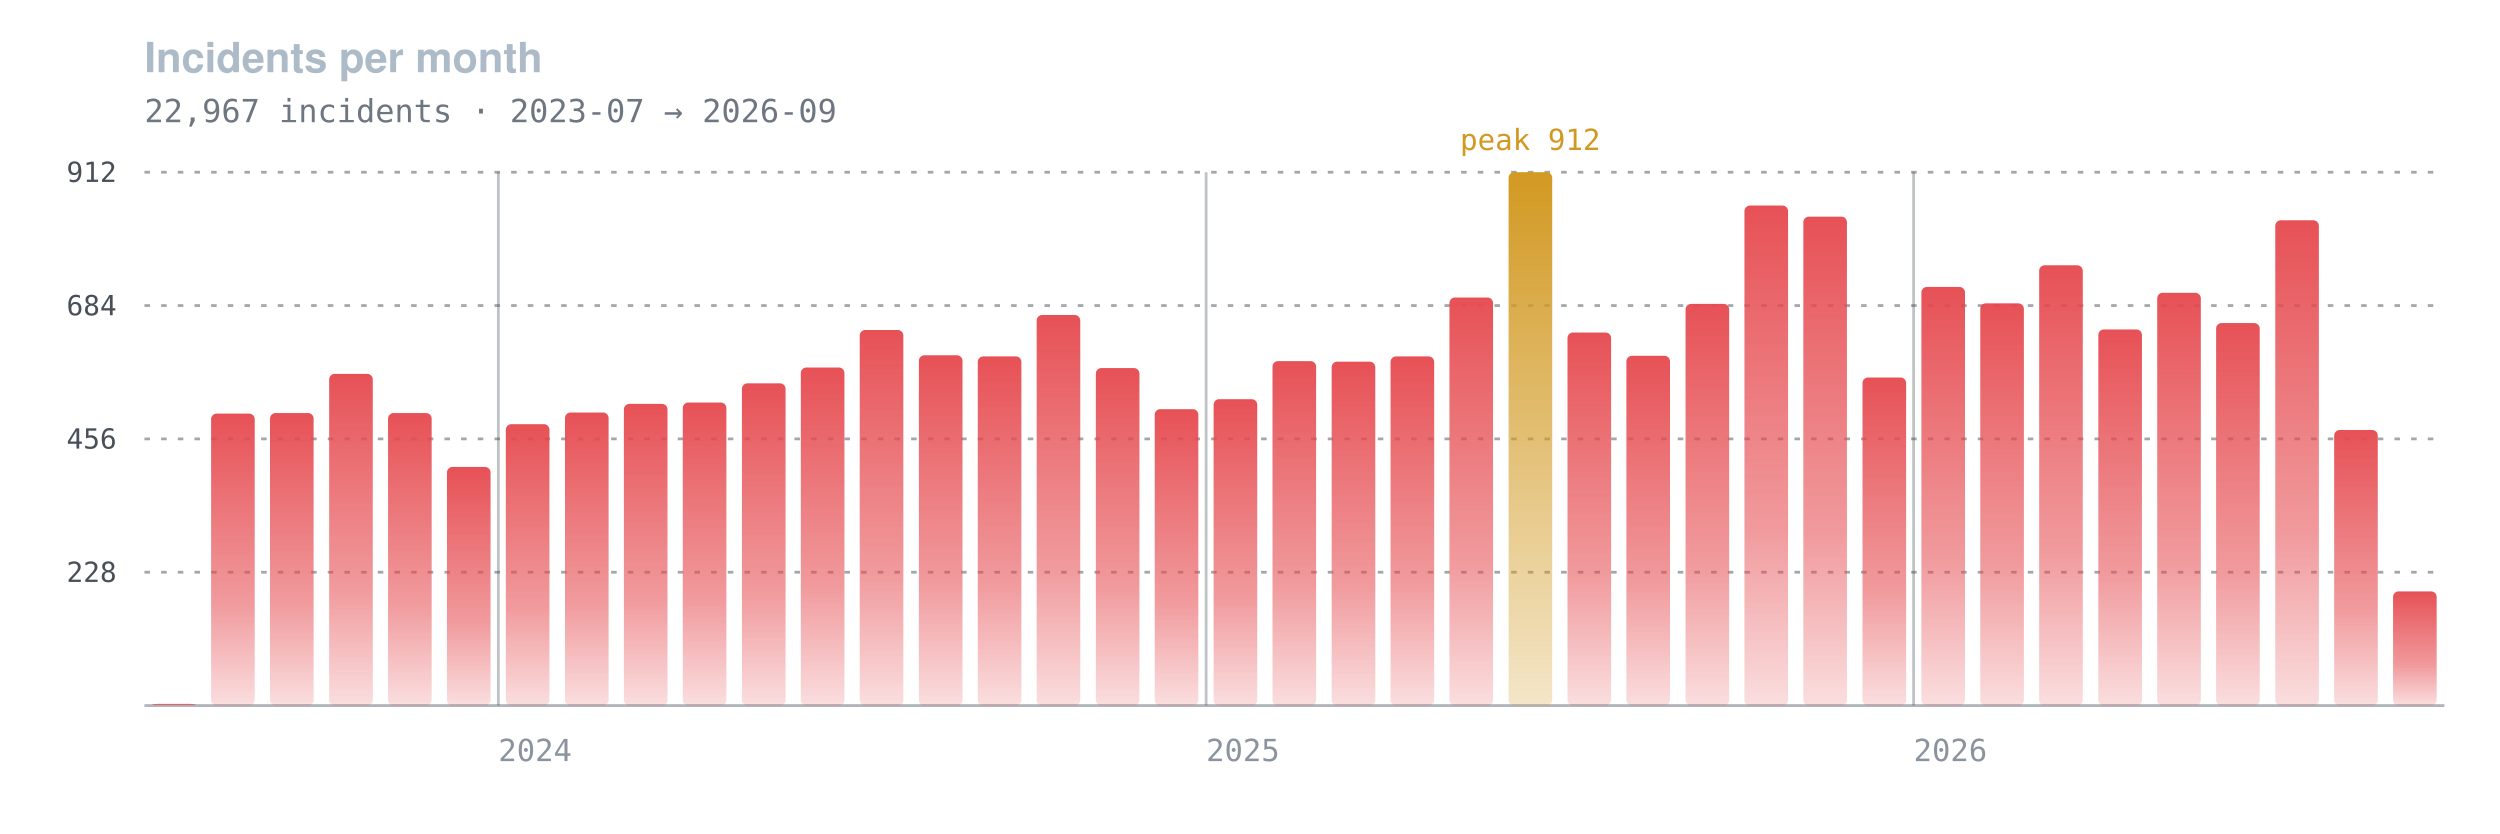
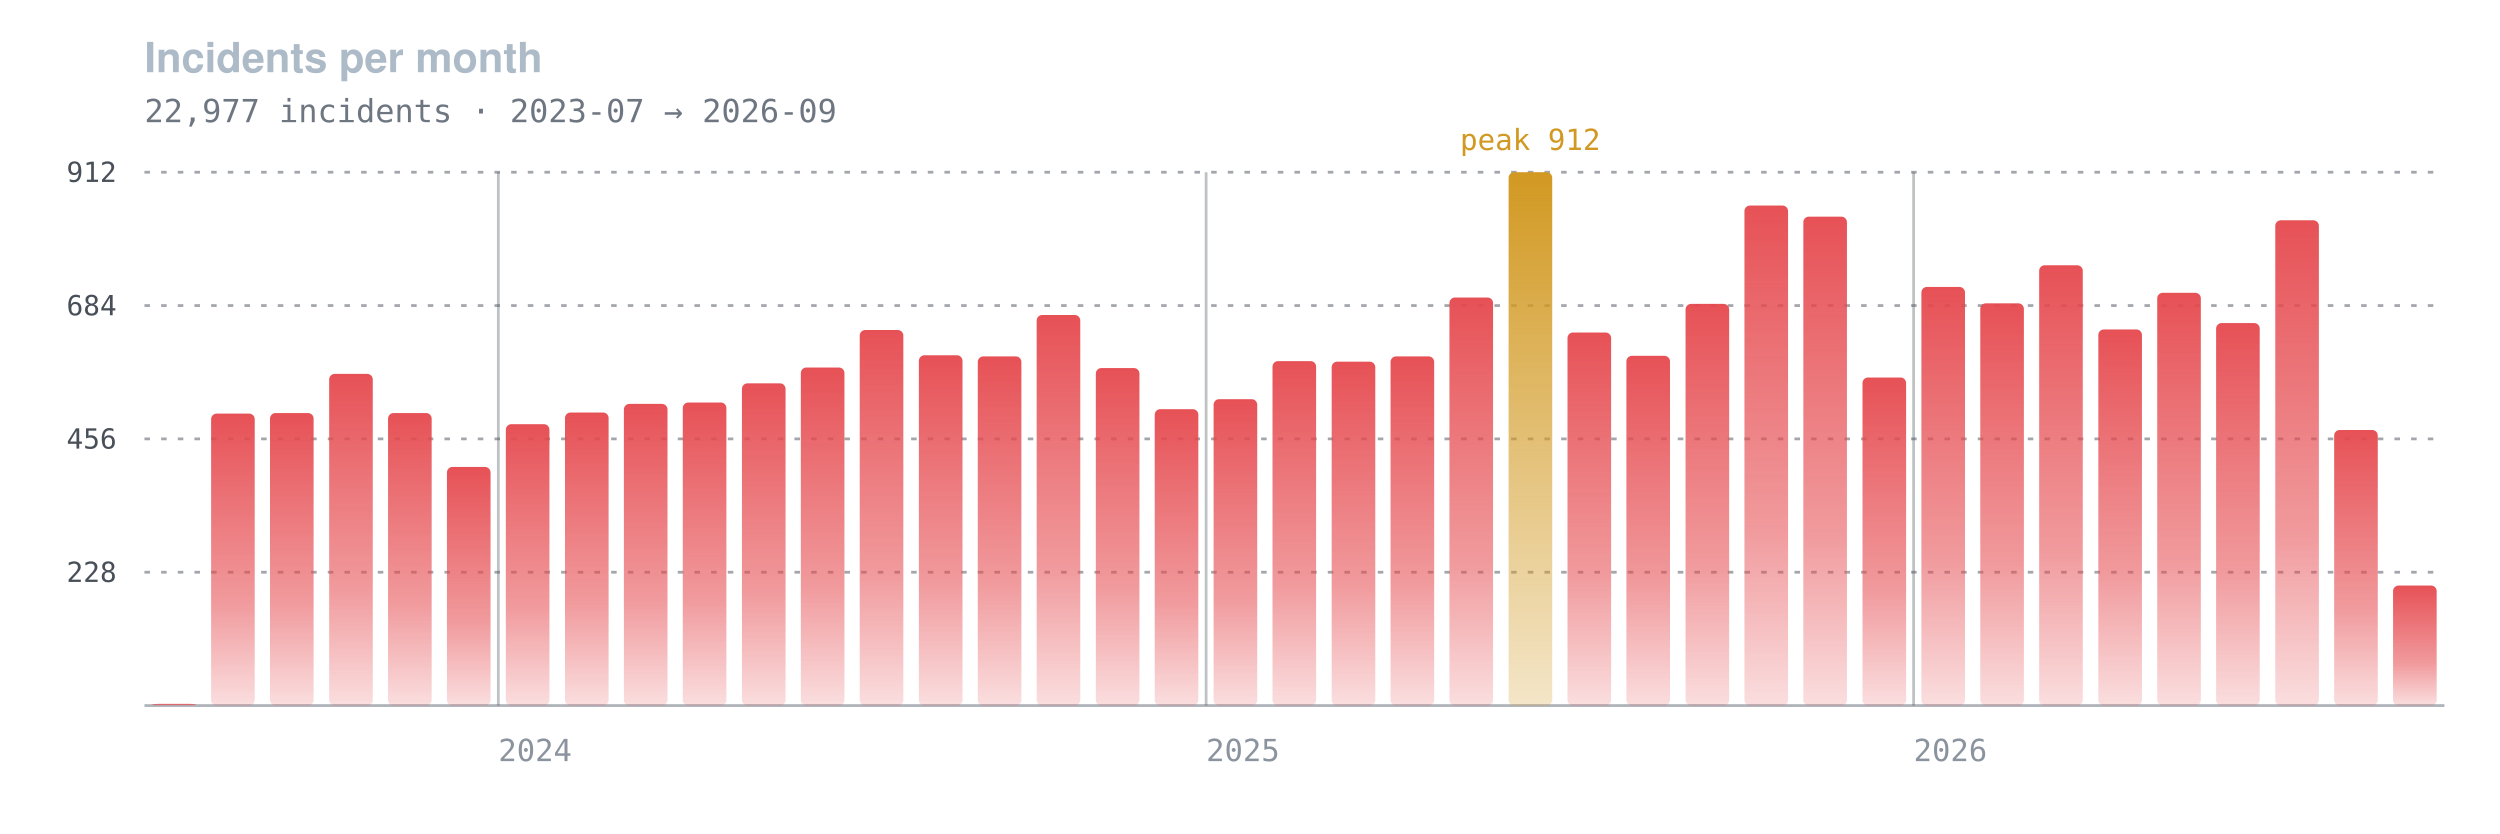
<svg xmlns="http://www.w3.org/2000/svg" viewBox="0 0 900 300" width="900" height="300" role="img">
  <defs>
    <linearGradient id="bg" x1="0" y1="0" x2="0" y2="1">
      <stop offset="0%" stop-color="#e5484d" stop-opacity="0.95" />
      <stop offset="65%" stop-color="#e5484d" stop-opacity="0.55" />
      <stop offset="100%" stop-color="#e5484d" stop-opacity="0.18" />
    </linearGradient>
    <linearGradient id="pk" x1="0" y1="0" x2="0" y2="1">
      <stop offset="0%" stop-color="#d29922" stop-opacity="1" />
      <stop offset="100%" stop-color="#d29922" stop-opacity="0.25" />
    </linearGradient>
  </defs>
  <text x="52" y="26" fill="#adbac7" font-size="15" font-family="-apple-system,BlinkMacSystemFont,Segoe UI,Helvetica,Arial,sans-serif" font-weight="600">Incidents per month</text>
-   <text x="52" y="44" fill="#6e7681" font-size="11.5" font-family="ui-monospace,SFMono-Regular,Menlo,Consolas,monospace">22,967 incidents · 2023-07 → 2026-09</text>
+   <text x="52" y="44" fill="#6e7681" font-size="11.5" font-family="ui-monospace,SFMono-Regular,Menlo,Consolas,monospace">22,977 incidents · 2023-07 → 2026-09</text>
  <line x1="52" y1="206.0" x2="880" y2="206.0" stroke="#484f58" stroke-width="1" stroke-dasharray="2 4" opacity="0.5" />
  <text x="42" y="209.5" fill="#484f58" font-size="10" font-family="ui-monospace,SFMono-Regular,Menlo,Consolas,monospace" text-anchor="end">228</text>
  <line x1="52" y1="158.0" x2="880" y2="158.0" stroke="#484f58" stroke-width="1" stroke-dasharray="2 4" opacity="0.5" />
  <text x="42" y="161.5" fill="#484f58" font-size="10" font-family="ui-monospace,SFMono-Regular,Menlo,Consolas,monospace" text-anchor="end">456</text>
  <line x1="52" y1="110.0" x2="880" y2="110.0" stroke="#484f58" stroke-width="1" stroke-dasharray="2 4" opacity="0.5" />
  <text x="42" y="113.5" fill="#484f58" font-size="10" font-family="ui-monospace,SFMono-Regular,Menlo,Consolas,monospace" text-anchor="end">684</text>
  <line x1="52" y1="62.0" x2="880" y2="62.0" stroke="#484f58" stroke-width="1" stroke-dasharray="2 4" opacity="0.5" />
  <text x="42" y="65.5" fill="#484f58" font-size="10" font-family="ui-monospace,SFMono-Regular,Menlo,Consolas,monospace" text-anchor="end">912</text>
  <line x1="52" y1="254" x2="880" y2="254" stroke="#6e7681" stroke-width="1" opacity="0.55" />
  <rect x="54.8" y="253.4" width="15.7" height="0.6" rx="2" fill="url(#bg)" />
  <rect x="76.0" y="148.9" width="15.7" height="105.1" rx="2" fill="url(#bg)" />
  <rect x="97.2" y="148.7" width="15.7" height="105.3" rx="2" fill="url(#bg)" />
  <rect x="118.5" y="134.6" width="15.7" height="119.4" rx="2" fill="url(#bg)" />
  <rect x="139.7" y="148.7" width="15.7" height="105.3" rx="2" fill="url(#bg)" />
  <rect x="160.9" y="168.1" width="15.7" height="85.9" rx="2" fill="url(#bg)" />
  <rect x="182.1" y="152.7" width="15.7" height="101.3" rx="2" fill="url(#bg)" />
  <line x1="179.4" y1="62" x2="179.4" y2="254" stroke="#484f58" stroke-width="1" opacity="0.35" />
  <text x="179.4" y="274" fill="#8b949e" font-size="11" font-family="ui-monospace,SFMono-Regular,Menlo,Consolas,monospace">2024</text>
  <rect x="203.4" y="148.5" width="15.7" height="105.5" rx="2" fill="url(#bg)" />
  <rect x="224.6" y="145.4" width="15.7" height="108.6" rx="2" fill="url(#bg)" />
  <rect x="245.8" y="144.9" width="15.7" height="109.1" rx="2" fill="url(#bg)" />
  <rect x="267.1" y="138.0" width="15.7" height="116.0" rx="2" fill="url(#bg)" />
  <rect x="288.3" y="132.3" width="15.7" height="121.7" rx="2" fill="url(#bg)" />
  <rect x="309.5" y="118.8" width="15.7" height="135.2" rx="2" fill="url(#bg)" />
  <rect x="330.8" y="127.9" width="15.7" height="126.1" rx="2" fill="url(#bg)" />
  <rect x="352.0" y="128.3" width="15.7" height="125.7" rx="2" fill="url(#bg)" />
  <rect x="373.2" y="113.4" width="15.7" height="140.6" rx="2" fill="url(#bg)" />
  <rect x="394.5" y="132.5" width="15.7" height="121.5" rx="2" fill="url(#bg)" />
  <rect x="415.7" y="147.3" width="15.7" height="106.7" rx="2" fill="url(#bg)" />
  <rect x="436.9" y="143.7" width="15.7" height="110.3" rx="2" fill="url(#bg)" />
  <line x1="434.2" y1="62" x2="434.2" y2="254" stroke="#484f58" stroke-width="1" opacity="0.35" />
  <text x="434.2" y="274" fill="#8b949e" font-size="11" font-family="ui-monospace,SFMono-Regular,Menlo,Consolas,monospace">2025</text>
  <rect x="458.1" y="130.0" width="15.7" height="124.0" rx="2" fill="url(#bg)" />
  <rect x="479.4" y="130.2" width="15.7" height="123.8" rx="2" fill="url(#bg)" />
  <rect x="500.6" y="128.3" width="15.7" height="125.7" rx="2" fill="url(#bg)" />
  <rect x="521.8" y="107.1" width="15.7" height="146.9" rx="2" fill="url(#bg)" />
  <rect x="543.1" y="62.0" width="15.7" height="192.0" rx="2" fill="url(#pk)" />
  <rect x="564.3" y="119.7" width="15.7" height="134.3" rx="2" fill="url(#bg)" />
  <rect x="585.5" y="128.1" width="15.7" height="125.9" rx="2" fill="url(#bg)" />
  <rect x="606.8" y="109.4" width="15.7" height="144.6" rx="2" fill="url(#bg)" />
  <rect x="628.0" y="74.0" width="15.7" height="180.0" rx="2" fill="url(#bg)" />
  <rect x="649.2" y="78.0" width="15.7" height="176.0" rx="2" fill="url(#bg)" />
  <rect x="670.5" y="135.9" width="15.7" height="118.1" rx="2" fill="url(#bg)" />
  <rect x="691.7" y="103.3" width="15.7" height="150.7" rx="2" fill="url(#bg)" />
  <line x1="688.9" y1="62" x2="688.9" y2="254" stroke="#484f58" stroke-width="1" opacity="0.35" />
  <text x="688.9" y="274" fill="#8b949e" font-size="11" font-family="ui-monospace,SFMono-Regular,Menlo,Consolas,monospace">2026</text>
  <rect x="712.9" y="109.2" width="15.7" height="144.8" rx="2" fill="url(#bg)" />
  <rect x="734.1" y="95.5" width="15.7" height="158.5" rx="2" fill="url(#bg)" />
  <rect x="755.4" y="118.6" width="15.7" height="135.4" rx="2" fill="url(#bg)" />
  <rect x="776.6" y="105.4" width="15.7" height="148.6" rx="2" fill="url(#bg)" />
  <rect x="797.8" y="116.3" width="15.7" height="137.7" rx="2" fill="url(#bg)" />
  <rect x="819.1" y="79.3" width="15.7" height="174.7" rx="2" fill="url(#bg)" />
  <rect x="840.3" y="154.8" width="15.7" height="99.2" rx="2" fill="url(#bg)" />
-   <rect x="861.5" y="212.9" width="15.7" height="41.1" rx="2" fill="url(#bg)" />
+   <rect x="861.5" y="210.8" width="15.7" height="43.2" rx="2" fill="url(#bg)" />
  <text x="550.9" y="54.0" fill="#d29922" font-size="10.5" font-family="ui-monospace,SFMono-Regular,Menlo,Consolas,monospace" text-anchor="middle">peak 912</text>
</svg>
